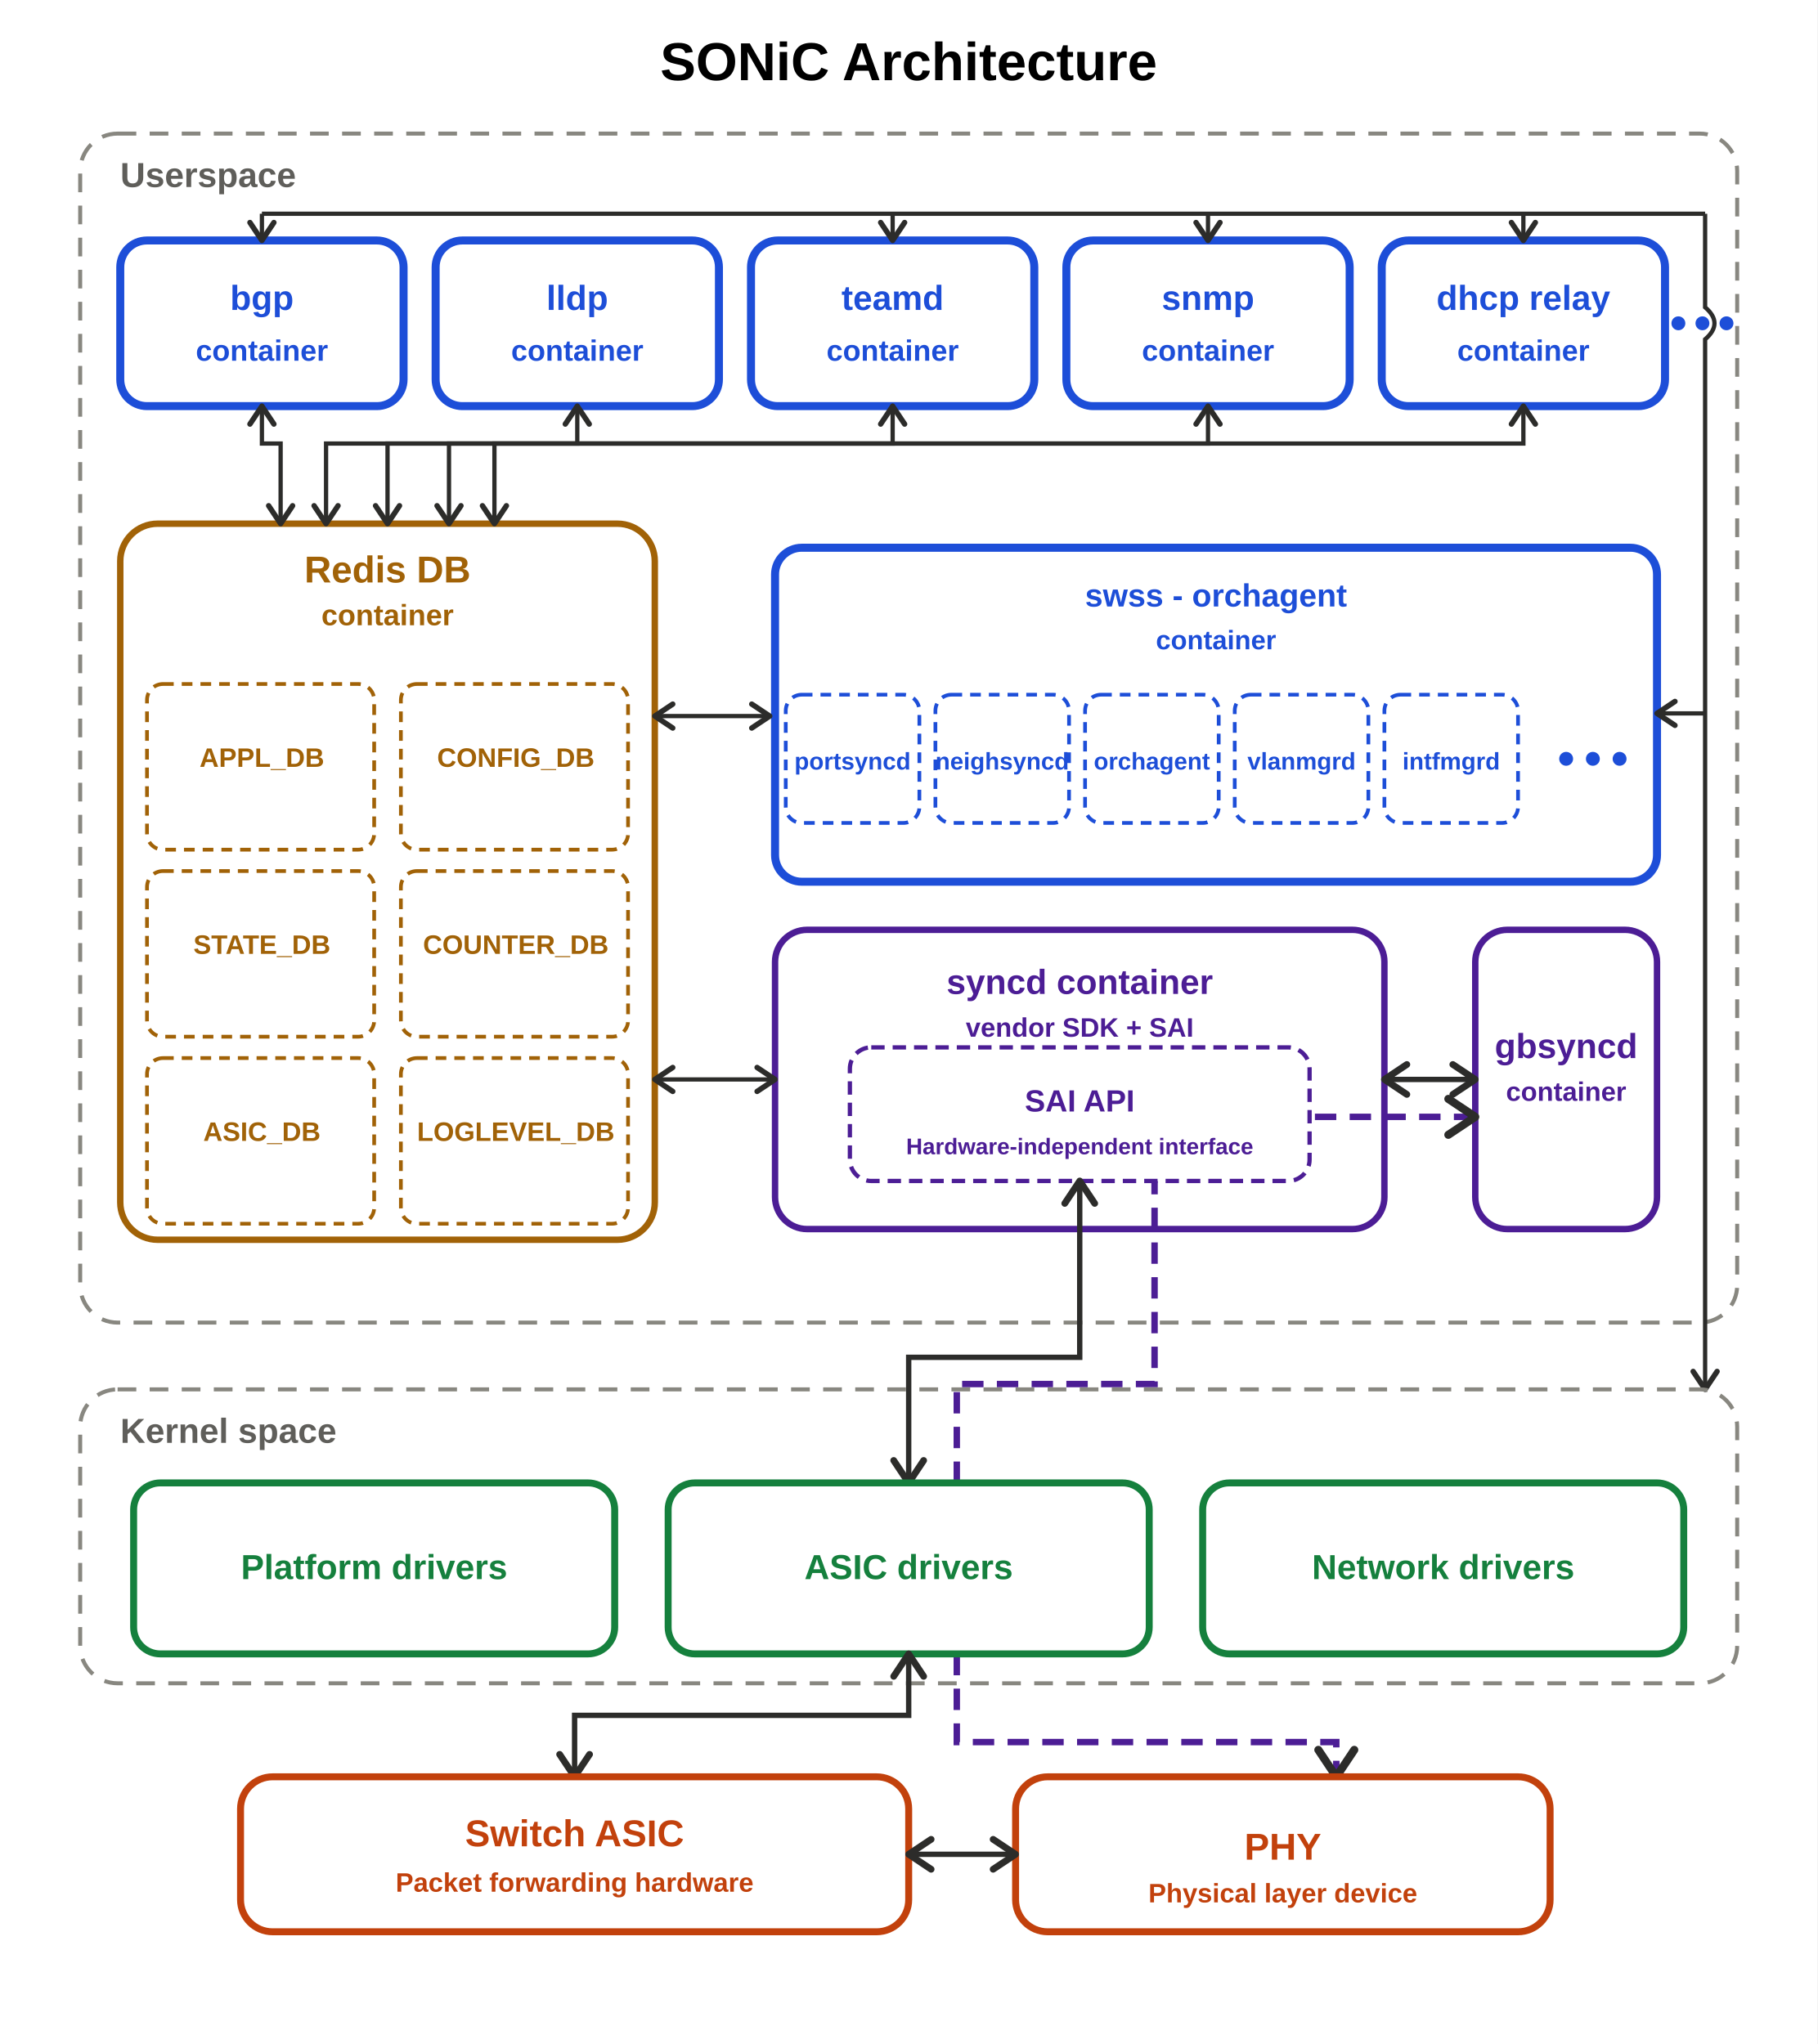
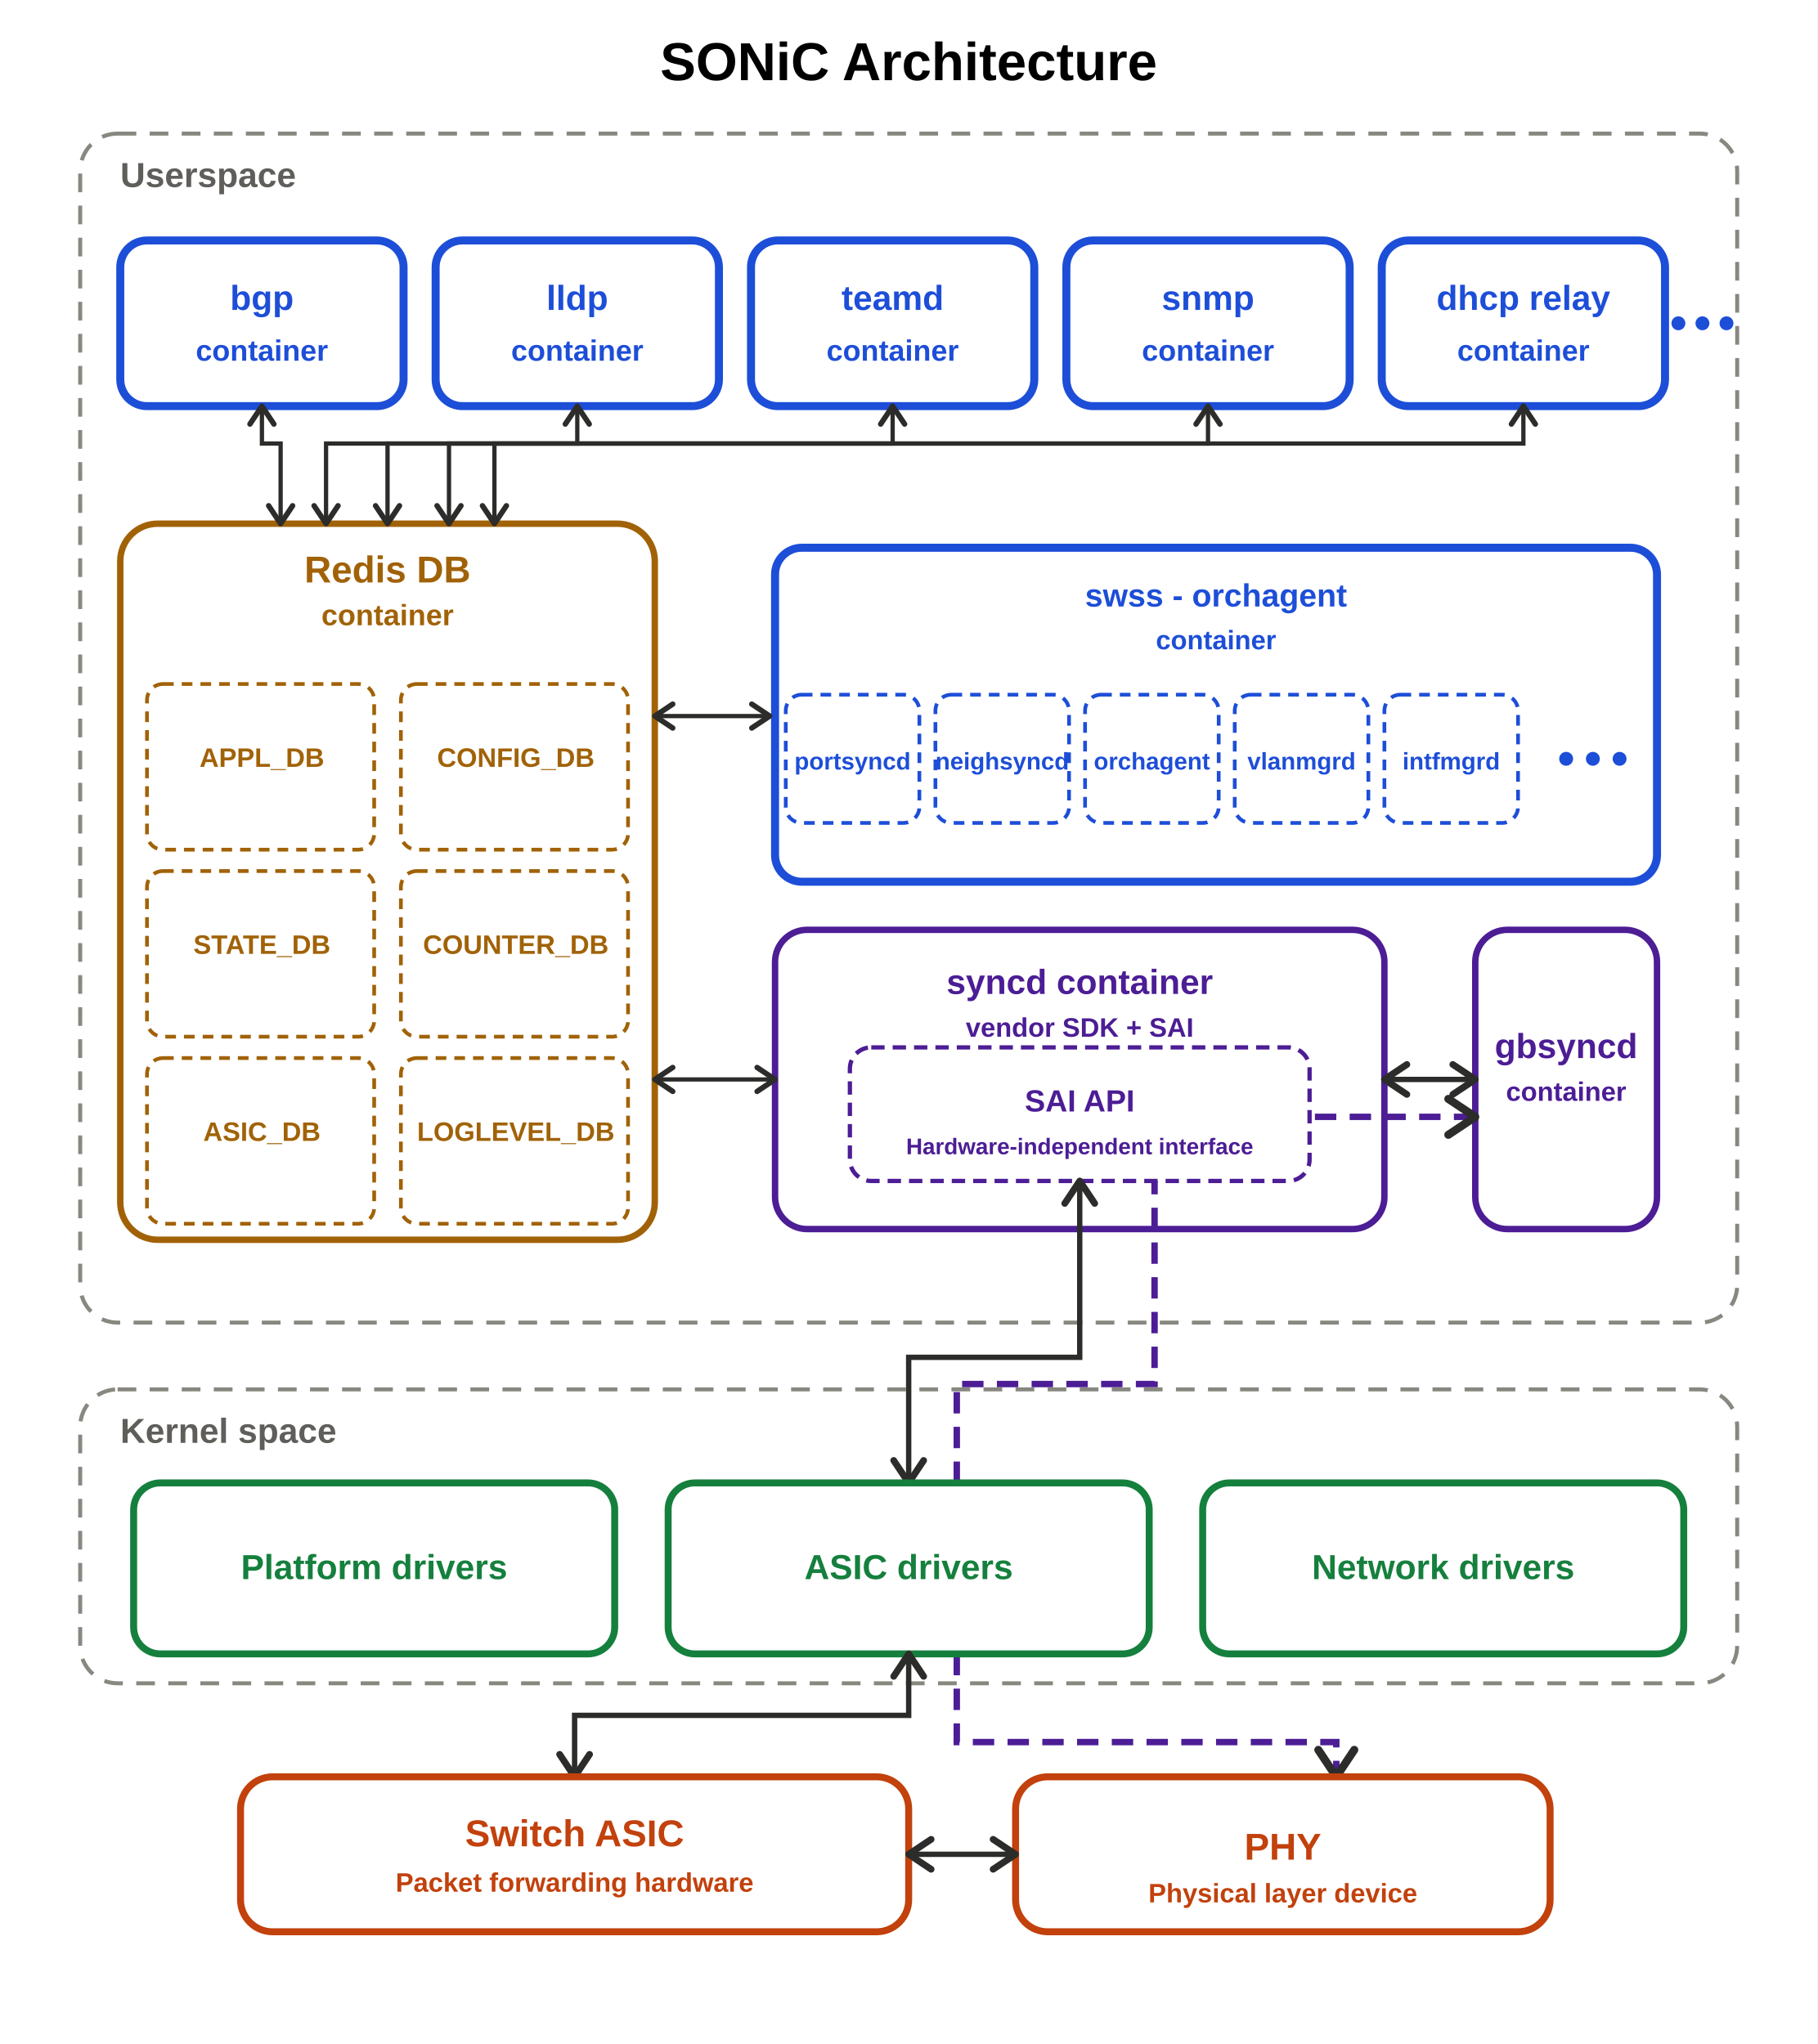
<svg xmlns="http://www.w3.org/2000/svg" width="680" height="765" viewBox="0 0 680 765">
  <rect x="0" y="0" width="680" height="765" fill="#FFFFFF" />
  <defs>
    <marker id="arrow" viewBox="0 0 10 10" refX="8" refY="5" markerWidth="7" markerHeight="7" orient="auto-start-reverse">
      <path d="M2 1L8 5L2 9" fill="none" stroke="#2C2C2A" stroke-width="1.8" stroke-linecap="round" stroke-linejoin="round" />
    </marker>
  </defs>
  <text x="340" y="30" text-anchor="middle" font-family="Arial, sans-serif" font-size="20" font-weight="bold" fill="#000000">SONiC Architecture</text>
  <rect x="30" y="50" width="620" height="445" rx="14" fill="none" stroke="#888780" stroke-width="1.5" stroke-dasharray="7 5" />
  <text x="45" y="70" font-family="Arial, sans-serif" font-size="13" font-weight="bold" fill="#5F5E5A">Userspace</text>
  <g stroke="#1D4ED8" stroke-width="3" fill="#FFFFFF">
    <rect x="45" y="90" width="106" height="62" rx="10" />
    <rect x="163" y="90" width="106" height="62" rx="10" />
    <rect x="281" y="90" width="106" height="62" rx="10" />
    <rect x="399" y="90" width="106" height="62" rx="10" />
    <rect x="517" y="90" width="106" height="62" rx="10" />
  </g>
  <g font-family="Arial, sans-serif" fill="#1D4ED8" text-anchor="middle" font-weight="bold">
    <text x="98" y="116" font-size="13">bgp</text>
    <text x="98" y="135" font-size="11">container</text>
    <text x="216" y="116" font-size="13">lldp</text>
    <text x="216" y="135" font-size="11">container</text>
    <text x="334" y="116" font-size="13">teamd</text>
    <text x="334" y="135" font-size="11">container</text>
    <text x="452" y="116" font-size="13">snmp</text>
    <text x="452" y="135" font-size="11">container</text>
    <text x="570" y="116" font-size="13">dhcp relay</text>
    <text x="570" y="135" font-size="11">container</text>
  </g>
  <g fill="#1D4ED8">
    <circle cx="628" cy="121" r="2.6" />
    <circle cx="637" cy="121" r="2.6" />
    <circle cx="646" cy="121" r="2.6" />
  </g>
  <rect x="45" y="196" width="200" height="268" rx="14" fill="#FFFFFF" stroke="#A16207" stroke-width="2.4" />
  <text x="145" y="218" text-anchor="middle" font-family="Arial, sans-serif" font-size="14" font-weight="bold" fill="#A16207">Redis DB</text>
  <text x="145" y="234" text-anchor="middle" font-family="Arial, sans-serif" font-size="11" font-weight="bold" fill="#A16207">container</text>
  <g stroke="#A16207" stroke-width="1.4" stroke-dasharray="4 3" fill="none">
    <rect x="55" y="256" width="85" height="62" rx="6" />
    <rect x="150" y="256" width="85" height="62" rx="6" />
    <rect x="55" y="326" width="85" height="62" rx="6" />
    <rect x="150" y="326" width="85" height="62" rx="6" />
    <rect x="55" y="396" width="85" height="62" rx="6" />
    <rect x="150" y="396" width="85" height="62" rx="6" />
  </g>
  <g font-family="Arial, sans-serif" font-size="10" font-weight="bold" fill="#A16207" text-anchor="middle">
    <text x="98" y="287">APPL_DB</text>
    <text x="193" y="287">CONFIG_DB</text>
    <text x="98" y="357">STATE_DB</text>
    <text x="193" y="357">COUNTER_DB</text>
    <text x="98" y="427">ASIC_DB</text>
    <text x="193" y="427">LOGLEVEL_DB</text>
  </g>
  <g stroke="#2C2C2A" stroke-width="1.6" fill="none" marker-start="url(#arrow)" marker-end="url(#arrow)">
    <path d="M98,152 L98,166 L105,166 L105,196" />
    <path d="M216,152 L216,166 L122,166 L122,196" />
    <path d="M334,152 L334,166 L145,166 L145,196" />
    <path d="M452,152 L452,166 L168,166 L168,196" />
    <path d="M570,152 L570,166 L185,166 L185,196" />
  </g>
-   <g stroke="#2C2C2A" stroke-width="1.6" fill="none" marker-end="url(#arrow)">
-     <path d="M98,80 L98,90" />
-     <path d="M334,80 L334,90" />
-     <path d="M452,80 L452,90" />
-     <path d="M570,80 L570,90" />
-   </g>
-   <path d="M98,80 L638,80" stroke="#2C2C2A" stroke-width="1.6" fill="none" />
-   <path d="M638,80 L638,115 Q645,121 638,127 L638,520" stroke="#2C2C2A" stroke-width="1.6" fill="none" marker-end="url(#arrow)" />
  <rect x="290" y="205" width="330" height="125" rx="10" fill="#FFFFFF" stroke="#1D4ED8" stroke-width="3" />
  <text x="455" y="227" text-anchor="middle" font-family="Arial, sans-serif" font-size="12" font-weight="bold" fill="#1D4ED8">swss - orchagent</text>
  <text x="455" y="243" text-anchor="middle" font-family="Arial, sans-serif" font-size="10" font-weight="bold" fill="#1D4ED8">container</text>
  <g stroke="#1D4ED8" stroke-width="1.4" stroke-dasharray="4 3" fill="none">
    <rect x="294" y="260" width="50" height="48" rx="6" />
    <rect x="350" y="260" width="50" height="48" rx="6" />
    <rect x="406" y="260" width="50" height="48" rx="6" />
    <rect x="462" y="260" width="50" height="48" rx="6" />
    <rect x="518" y="260" width="50" height="48" rx="6" />
  </g>
  <g font-family="Arial, sans-serif" font-size="9" font-weight="bold" fill="#1D4ED8" text-anchor="middle">
    <text x="319" y="288">portsyncd</text>
    <text x="375" y="288">neighsyncd</text>
    <text x="431" y="288">orchagent</text>
    <text x="487" y="288">vlanmgrd</text>
    <text x="543" y="288">intfmgrd</text>
  </g>
  <g fill="#1D4ED8">
    <circle cx="586" cy="284" r="2.6" />
    <circle cx="596" cy="284" r="2.6" />
    <circle cx="606" cy="284" r="2.6" />
  </g>
  <line x1="245" y1="268" x2="288" y2="268" stroke="#2C2C2A" stroke-width="1.6" marker-start="url(#arrow)" marker-end="url(#arrow)" />
-   <path d="M638,267 L620,267" stroke="#2C2C2A" stroke-width="1.6" fill="none" marker-end="url(#arrow)" />
  <rect x="290" y="348" width="228" height="112" rx="12" fill="#FFFFFF" stroke="#4C1D95" stroke-width="2.4" />
  <text x="404" y="372" text-anchor="middle" font-family="Arial, sans-serif" font-size="13" font-weight="bold" fill="#4C1D95">syncd container</text>
  <text x="404" y="388" text-anchor="middle" font-family="Arial, sans-serif" font-size="10" font-weight="bold" fill="#4C1D95">vendor SDK + SAI</text>
  <rect x="552" y="348" width="68" height="112" rx="12" fill="#FFFFFF" stroke="#4C1D95" stroke-width="2.4" />
  <text x="586" y="396" text-anchor="middle" font-family="Arial, sans-serif" font-size="13" font-weight="bold" fill="#4C1D95">gbsyncd</text>
  <text x="586" y="412" text-anchor="middle" font-family="Arial, sans-serif" font-size="10" font-weight="bold" fill="#4C1D95">container</text>
  <line x1="518" y1="404" x2="552" y2="404" stroke="#2C2C2A" stroke-width="2" marker-start="url(#arrow)" marker-end="url(#arrow)" />
  <line x1="245" y1="404" x2="290" y2="404" stroke="#2C2C2A" stroke-width="1.6" marker-start="url(#arrow)" marker-end="url(#arrow)" />
  <rect x="318" y="392" width="172" height="50" rx="8" fill="#FFFFFF" stroke="#4C1D95" stroke-width="1.6" stroke-dasharray="5 3" />
  <text x="404" y="416" text-anchor="middle" font-family="Arial, sans-serif" font-size="11.5" font-weight="bold" fill="#4C1D95">SAI API</text>
  <text x="404" y="432" text-anchor="middle" font-family="Arial, sans-serif" font-size="8.5" font-weight="bold" fill="#4C1D95">Hardware-independent interface</text>
  <path d="M404,442 L404,508 L340,508 L340,555" stroke="#2C2C2A" stroke-width="2" fill="none" marker-start="url(#arrow)" marker-end="url(#arrow)" />
  <path d="M552,418 L490,418" stroke="#4C1D95" stroke-width="2.4" stroke-dasharray="8 5" fill="none" marker-start="url(#arrow)" />
  <path d="M358,555 L358,518 L432,518 L432,442" stroke="#4C1D95" stroke-width="2.4" stroke-dasharray="8 5" fill="none" />
  <path d="M358,619 L358,652 L500,652 L500,665" stroke="#4C1D95" stroke-width="2.4" stroke-dasharray="8 5" fill="none" marker-end="url(#arrow)" />
  <rect x="30" y="520" width="620" height="110" rx="14" fill="none" stroke="#888780" stroke-width="1.5" stroke-dasharray="7 5" />
  <text x="45" y="540" font-family="Arial, sans-serif" font-size="13" font-weight="bold" fill="#5F5E5A">Kernel space</text>
  <g stroke="#15803D" stroke-width="2.6" fill="#FFFFFF">
    <rect x="50" y="555" width="180" height="64" rx="10" />
    <rect x="250" y="555" width="180" height="64" rx="10" />
    <rect x="450" y="555" width="180" height="64" rx="10" />
  </g>
  <g font-family="Arial, sans-serif" font-size="13" font-weight="bold" fill="#15803D" text-anchor="middle">
    <text x="140" y="591">Platform drivers</text>
    <text x="340" y="591">ASIC drivers</text>
    <text x="540" y="591">Network drivers</text>
  </g>
  <path d="M340,619 L340,642 L215,642 L215,665" stroke="#2C2C2A" stroke-width="2" fill="none" marker-start="url(#arrow)" marker-end="url(#arrow)" />
  <rect x="90" y="665" width="250" height="58" rx="12" fill="#FFFFFF" stroke="#C2410C" stroke-width="2.6" />
  <text x="215" y="691" text-anchor="middle" font-family="Arial, sans-serif" font-size="14" font-weight="bold" fill="#C2410C">Switch ASIC</text>
  <text x="215" y="708" text-anchor="middle" font-family="Arial, sans-serif" font-size="10" font-weight="bold" fill="#C2410C">Packet forwarding hardware</text>
  <rect x="380" y="665" width="200" height="58" rx="12" fill="#FFFFFF" stroke="#C2410C" stroke-width="2.6" />
  <text x="480" y="696" text-anchor="middle" font-family="Arial, sans-serif" font-size="14" font-weight="bold" fill="#C2410C">PHY</text>
  <text x="480" y="712" text-anchor="middle" font-family="Arial, sans-serif" font-size="10" font-weight="bold" fill="#C2410C">Physical layer device</text>
  <line x1="340" y1="694" x2="380" y2="694" stroke="#2C2C2A" stroke-width="2" marker-start="url(#arrow)" marker-end="url(#arrow)" />
</svg>
